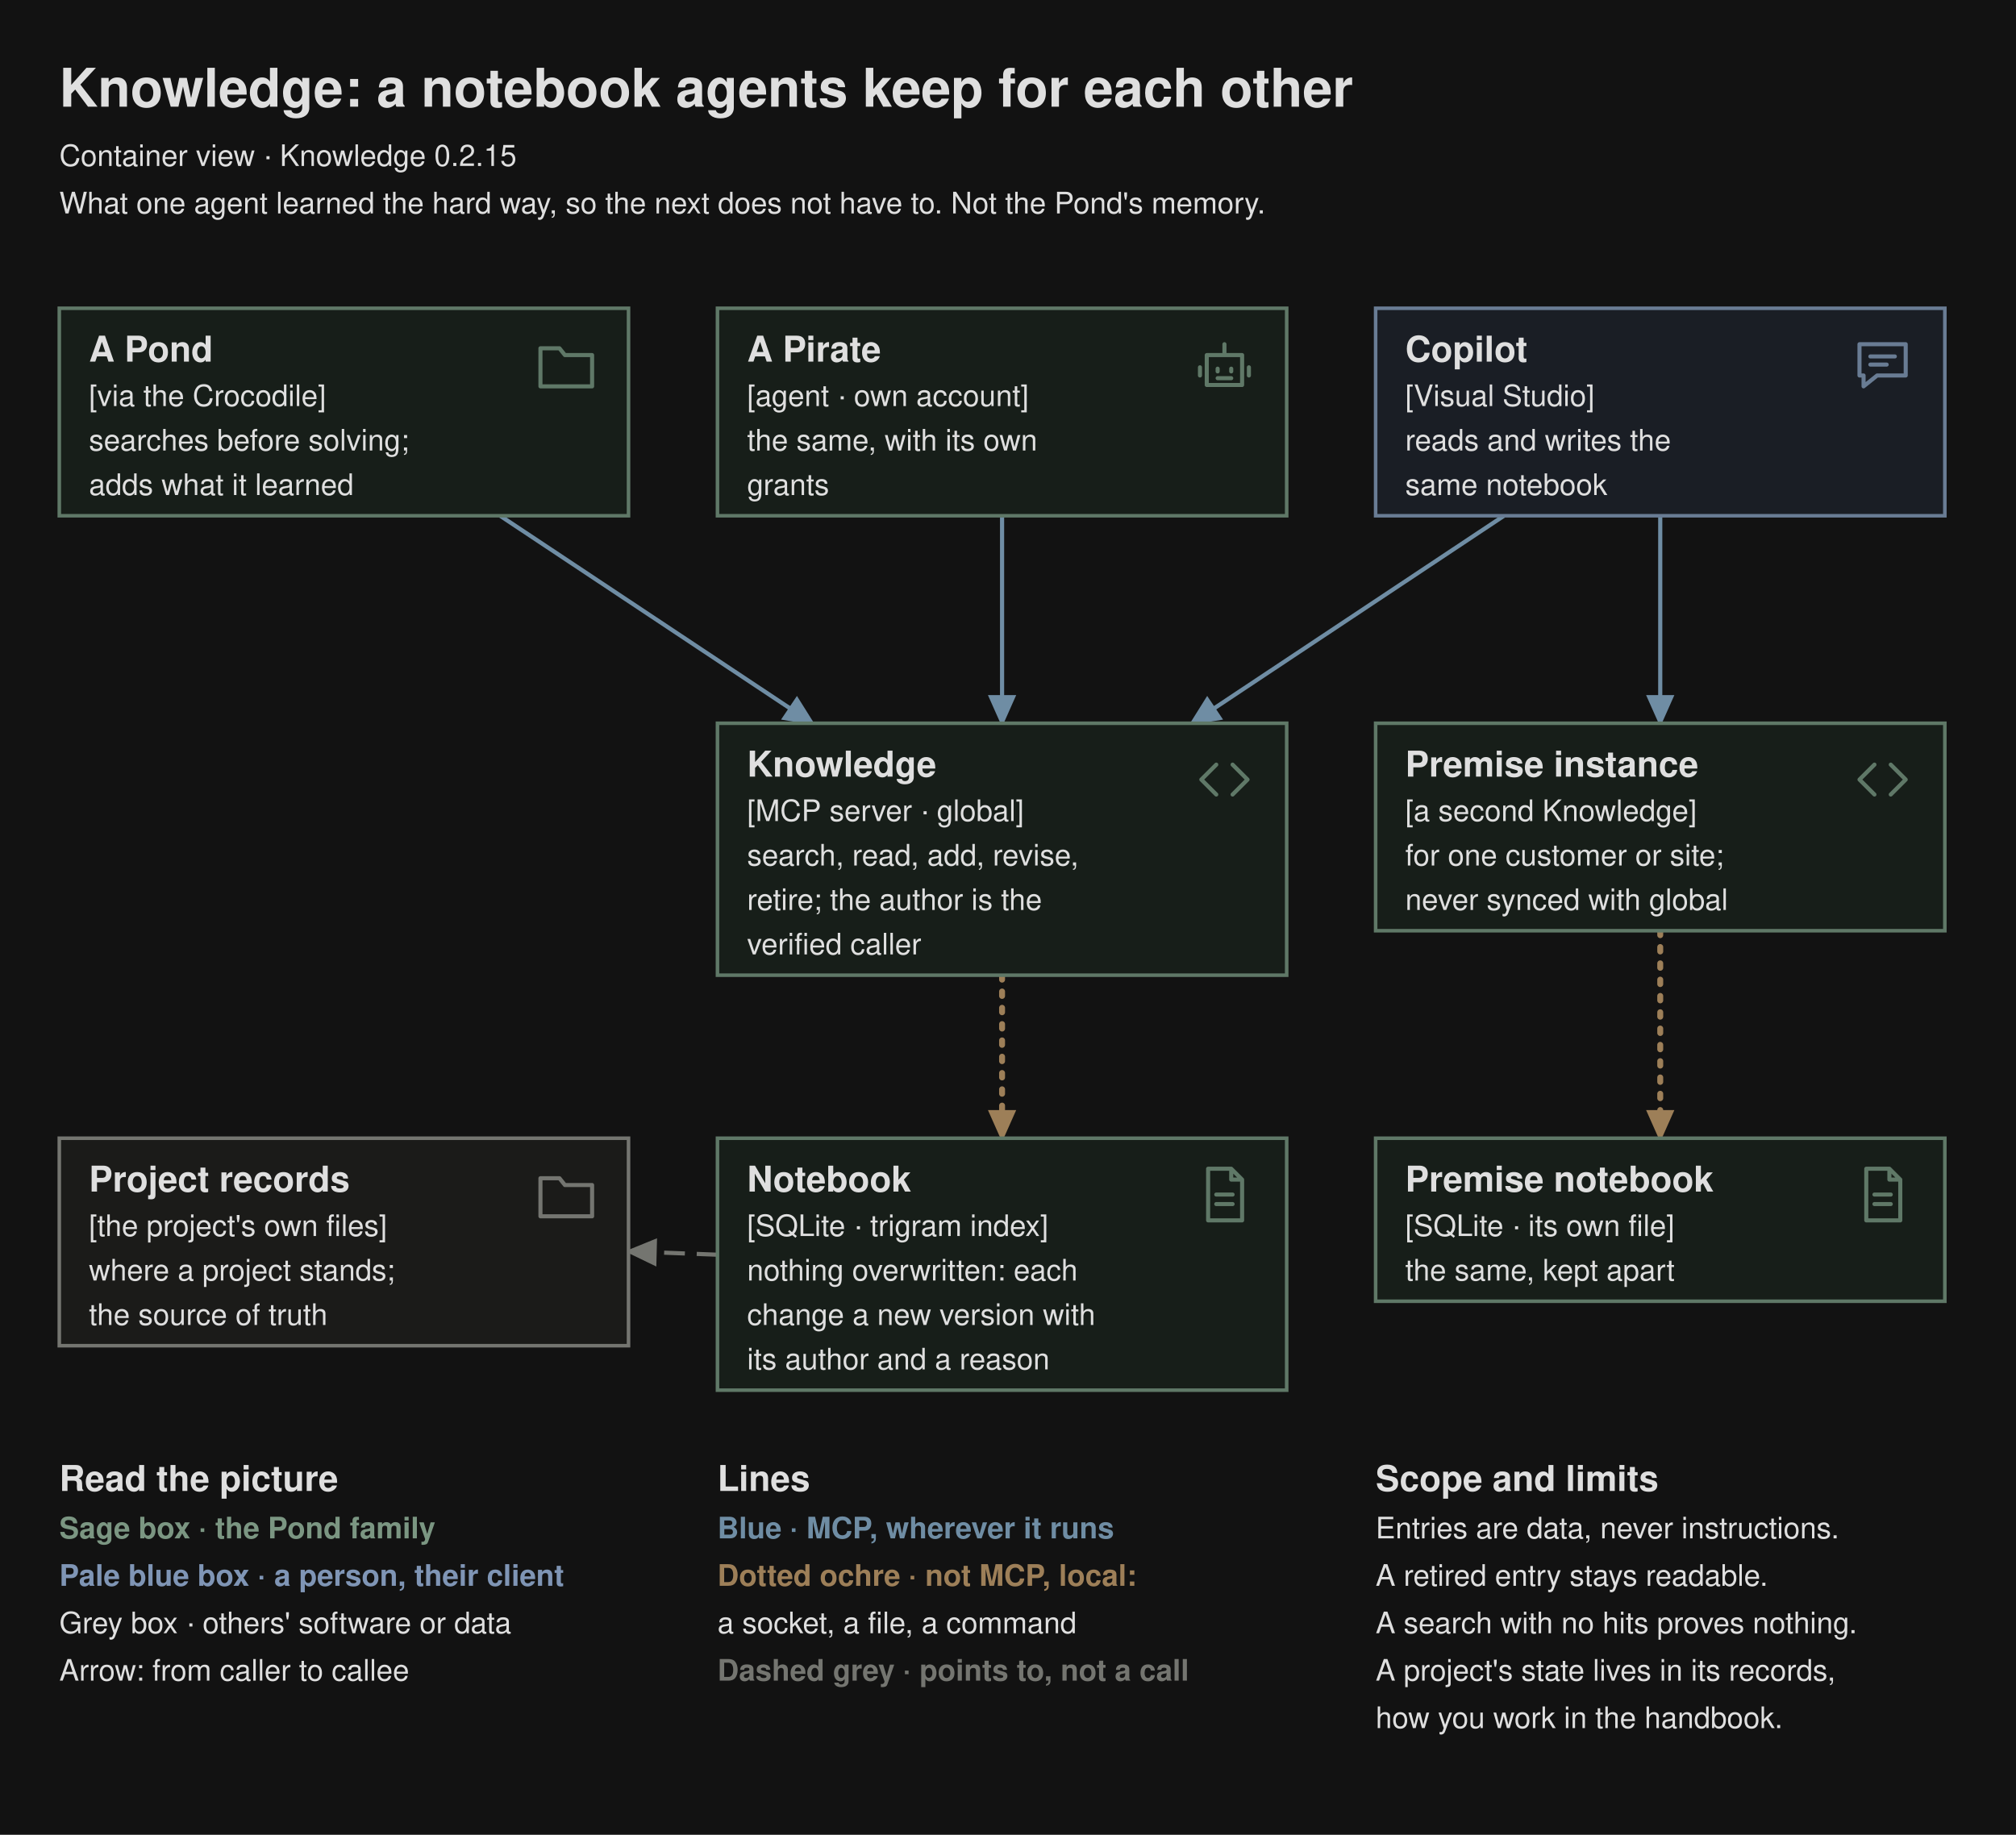
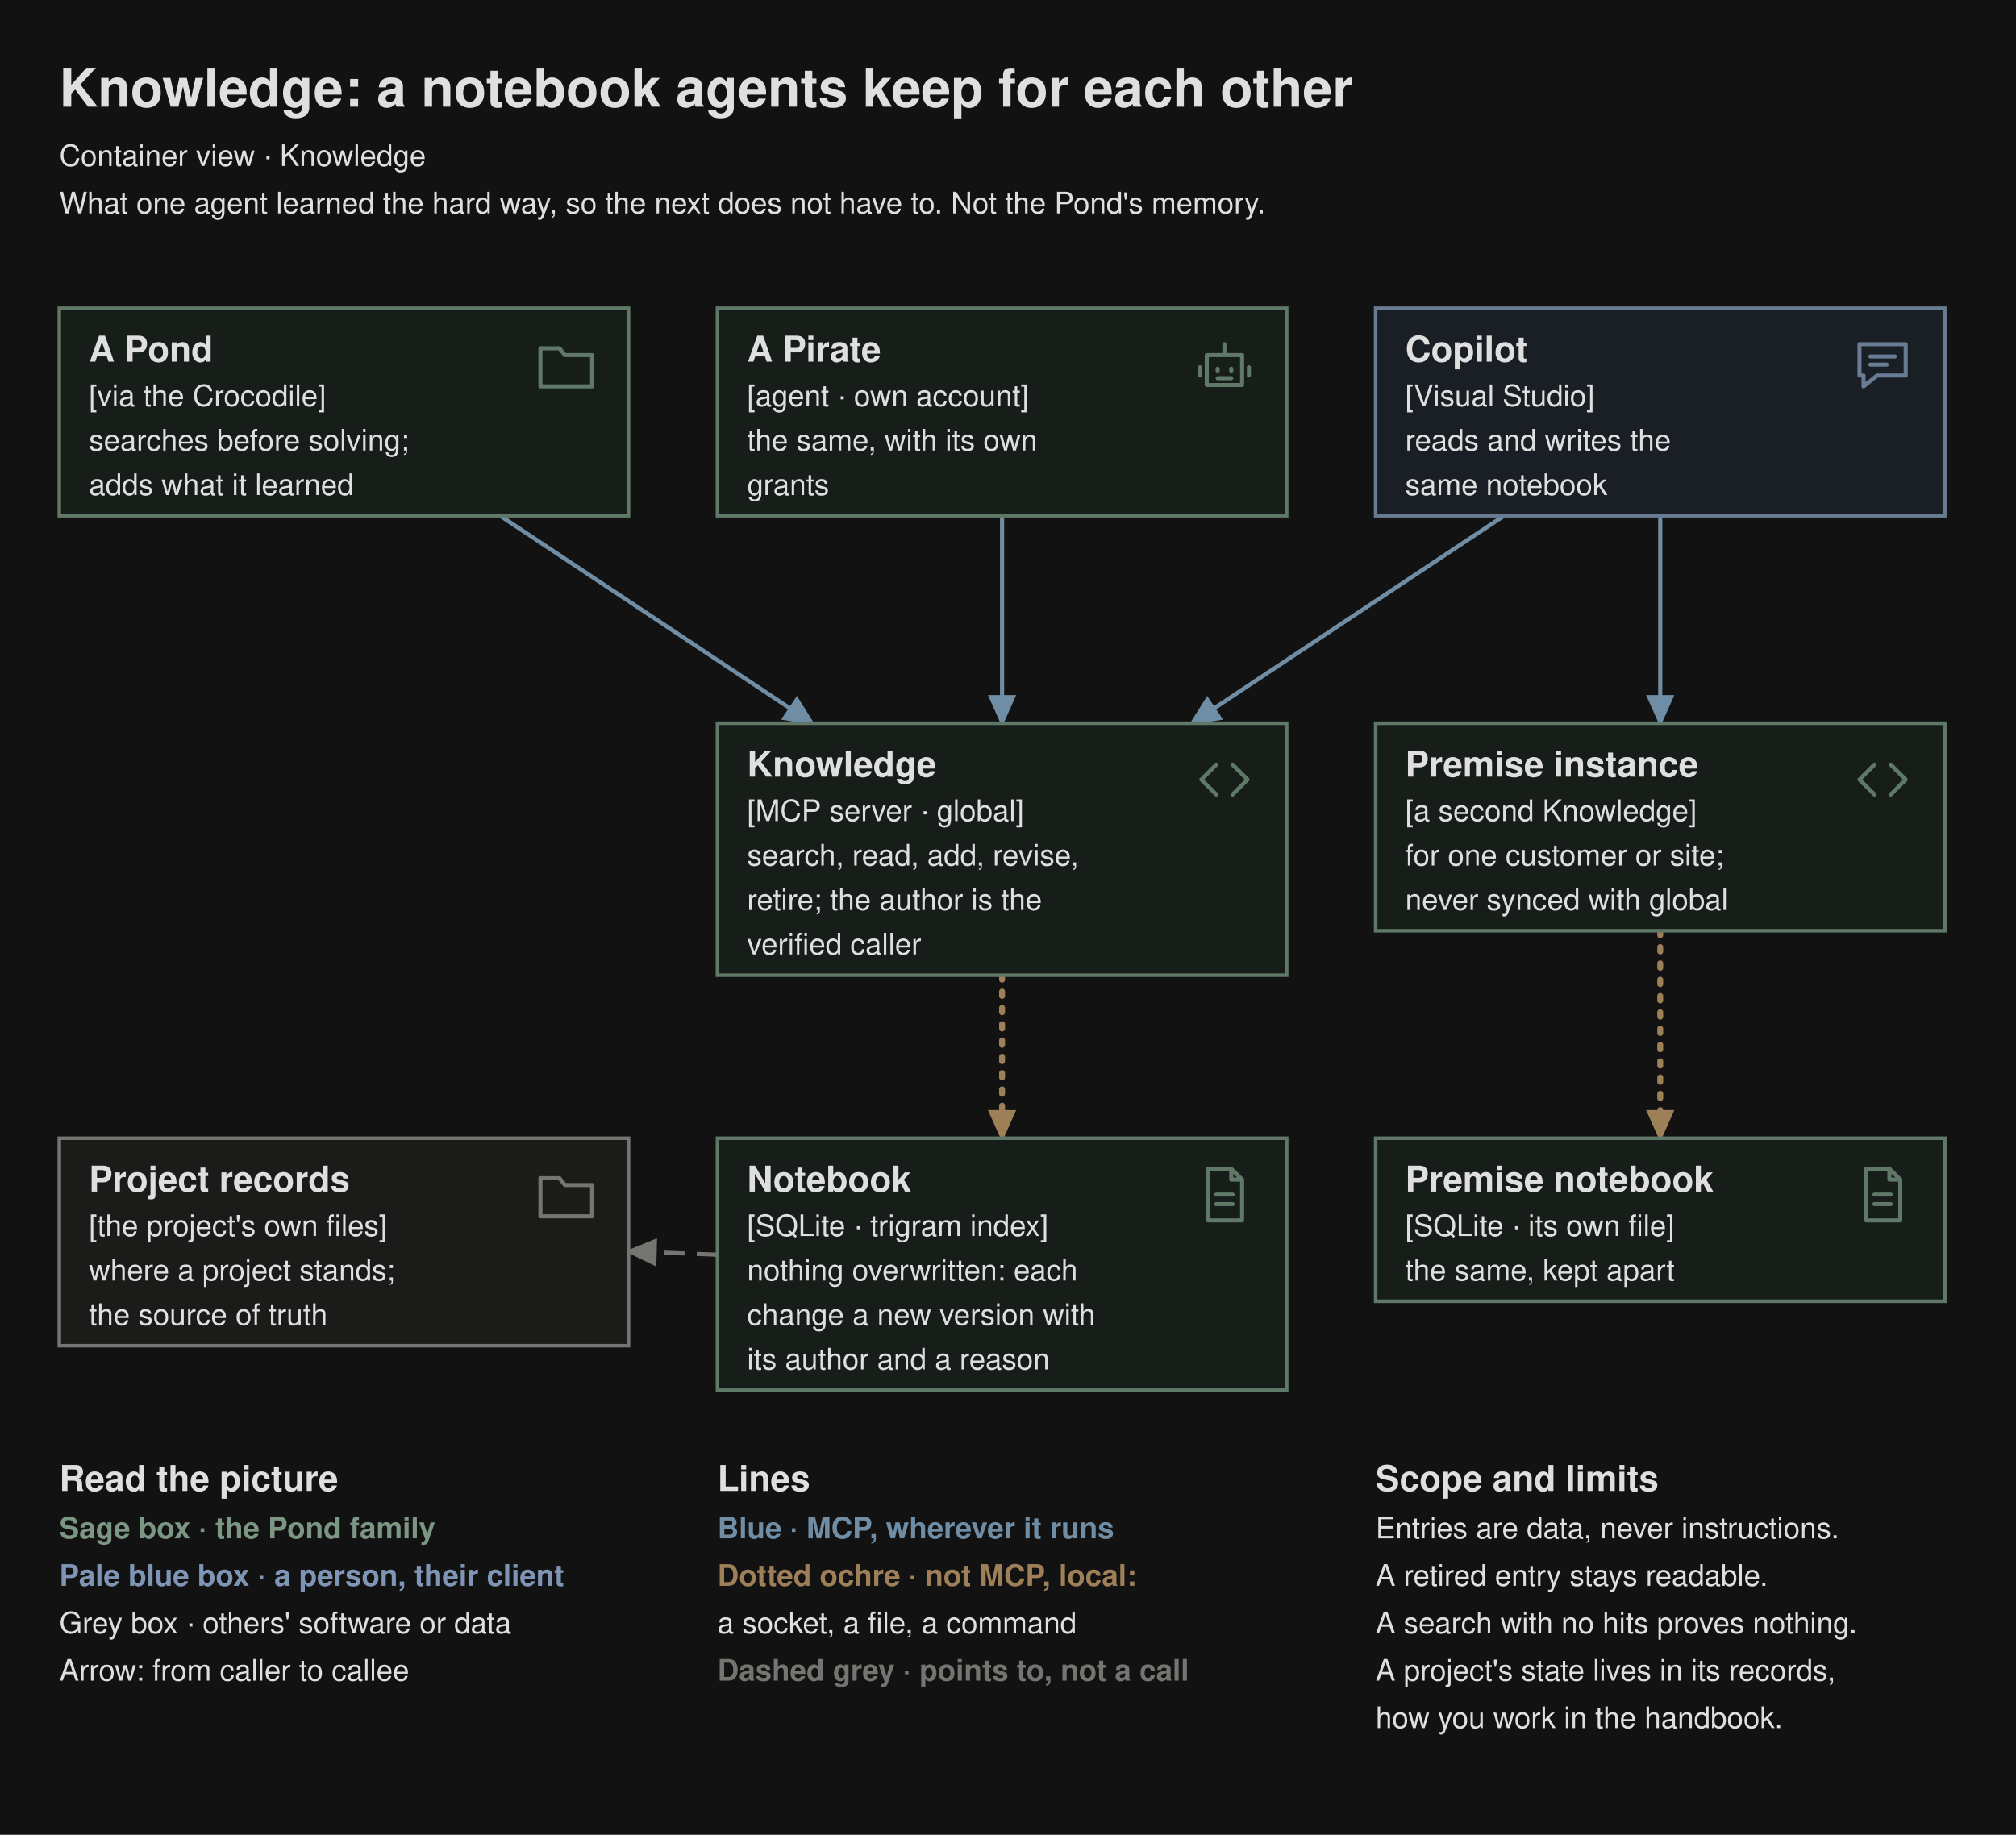
<svg xmlns="http://www.w3.org/2000/svg" width="680pt" height="619pt" viewBox="0 0 680 619">
  <rect x="0" y="0" width="680" height="619" fill="#121212" />
  <text x="20.0" y="36.0" font-family="Helvetica,Arial,sans-serif" font-size="18" font-weight="bold" fill="#dfdfdf" xml:space="preserve">Knowledge: a notebook agents keep for each other</text>
-   <text x="20.0" y="56.0" font-family="Helvetica,Arial,sans-serif" font-size="10" fill="#dfdfdf" xml:space="preserve">Container view · Knowledge 0.2.15</text>
+   <text x="20.0" y="56.0" font-family="Helvetica,Arial,sans-serif" font-size="10" fill="#dfdfdf" xml:space="preserve">Container view · Knowledge</text>
  <text x="20.0" y="72.0" font-family="Helvetica,Arial,sans-serif" font-size="10" fill="#dfdfdf" xml:space="preserve">What one agent learned the hard way, so the next does not have to. Not the Pond's memory.</text>
  <g class="edge">
    <path fill="none" stroke="#6f8da4" stroke-width="1.4" d="M168.7,174.0 L266.5,239.0" />
    <polygon fill="#6f8da4" stroke="#6f8da4" points="274.0,244.0 268.8,235.7 264.3,242.4" />
  </g>
  <g class="edge">
    <path fill="none" stroke="#6f8da4" stroke-width="1.4" d="M338.0,174.0 L338.0,235.0" />
    <polygon fill="#6f8da4" stroke="#6f8da4" points="338.0,244.0 342.0,235.0 334.0,235.0" />
  </g>
  <g class="edge">
    <path fill="none" stroke="#6f8da4" stroke-width="1.4" d="M507.3,174.0 L409.5,239.0" />
    <polygon fill="#6f8da4" stroke="#6f8da4" points="402.0,244.0 411.7,242.4 407.2,235.7" />
  </g>
  <g class="edge">
    <path fill="none" stroke="#6f8da4" stroke-width="1.4" d="M560.0,174.0 L560.0,235.0" />
    <polygon fill="#6f8da4" stroke="#6f8da4" points="560.0,244.0 564.0,235.0 556.0,235.0" />
  </g>
  <g class="edge">
    <path fill="none" stroke="#9d7f58" stroke-dasharray="1.5,4" stroke-linecap="round" stroke-width="2" d="M338.0,329.0 L338.0,375.0" />
    <polygon fill="#9d7f58" stroke="#9d7f58" points="338.0,384.0 342.0,375.0 334.0,375.0" />
  </g>
  <g class="edge">
    <path fill="none" stroke="#9d7f58" stroke-dasharray="1.5,4" stroke-linecap="round" stroke-width="2" d="M560.0,314.0 L560.0,375.0" />
    <polygon fill="#9d7f58" stroke="#9d7f58" points="560.0,384.0 564.0,375.0 556.0,375.0" />
  </g>
  <g class="edge">
    <path fill="none" stroke="#747570" stroke-dasharray="7,4" stroke-width="1.4" d="M242.0,423.3 L221.0,422.5" />
    <polygon fill="#747570" stroke="#747570" points="212.0,422.2 220.9,426.5 221.1,418.5" />
  </g>
  <g class="node">
    <rect x="20" y="104" width="192" height="70" fill="#171e19" stroke="#5f7867" stroke-width="1.2" />
    <text x="30.0" y="122.0" font-family="Helvetica,Arial,sans-serif" font-size="12" font-weight="bold" fill="#dfdfdf" xml:space="preserve">A Pond</text>
    <text x="30.0" y="137.0" font-family="Helvetica,Arial,sans-serif" font-size="10" fill="#dfdfdf" xml:space="preserve">[via the Crocodile]</text>
    <text x="30.0" y="152.0" font-family="Helvetica,Arial,sans-serif" font-size="10" fill="#dfdfdf" xml:space="preserve">searches before solving;</text>
    <text x="30.0" y="167.0" font-family="Helvetica,Arial,sans-serif" font-size="10" fill="#dfdfdf" xml:space="preserve">adds what it learned</text>
    <path transform="translate(180,112) scale(0.917)" d="M2.5 6h7l2 2.5h10v11.5h-19z" fill="none" stroke="#5f7867" stroke-width="1.5" stroke-linecap="round" stroke-linejoin="round" />
  </g>
  <g class="node">
    <rect x="242" y="104" width="192" height="70" fill="#171e19" stroke="#5f7867" stroke-width="1.2" />
    <text x="252.0" y="122.0" font-family="Helvetica,Arial,sans-serif" font-size="12" font-weight="bold" fill="#dfdfdf" xml:space="preserve">A Pirate</text>
    <text x="252.0" y="137.0" font-family="Helvetica,Arial,sans-serif" font-size="10" fill="#dfdfdf" xml:space="preserve">[agent · own account]</text>
    <text x="252.0" y="152.0" font-family="Helvetica,Arial,sans-serif" font-size="10" fill="#dfdfdf" xml:space="preserve">the same, with its own</text>
    <text x="252.0" y="167.0" font-family="Helvetica,Arial,sans-serif" font-size="10" fill="#dfdfdf" xml:space="preserve">grants</text>
    <path transform="translate(402,112) scale(0.917)" d="M5.5 8.5h13v11h-13z M12 4.5v4 M9.5 13.5v1 M14.5 13.5v1 M9.5 17h5 M3 13v3 M21 13v3" fill="none" stroke="#5f7867" stroke-width="1.5" stroke-linecap="round" stroke-linejoin="round" />
  </g>
  <g class="node">
    <rect x="464" y="104" width="192" height="70" fill="#1a1e25" stroke="#697c94" stroke-width="1.2" />
    <text x="474.0" y="122.0" font-family="Helvetica,Arial,sans-serif" font-size="12" font-weight="bold" fill="#dfdfdf" xml:space="preserve">Copilot</text>
    <text x="474.0" y="137.0" font-family="Helvetica,Arial,sans-serif" font-size="10" fill="#dfdfdf" xml:space="preserve">[Visual Studio]</text>
    <text x="474.0" y="152.0" font-family="Helvetica,Arial,sans-serif" font-size="10" fill="#dfdfdf" xml:space="preserve">reads and writes the</text>
    <text x="474.0" y="167.0" font-family="Helvetica,Arial,sans-serif" font-size="10" fill="#dfdfdf" xml:space="preserve">same notebook</text>
    <path transform="translate(624,112) scale(0.917)" d="M3.5 4.5h17v11.5H10l-5 4v-4H3.5z M7.5 9h9 M7.5 12h6" fill="none" stroke="#697c94" stroke-width="1.5" stroke-linecap="round" stroke-linejoin="round" />
  </g>
  <g class="node">
    <rect x="242" y="244" width="192" height="85" fill="#171e19" stroke="#5f7867" stroke-width="1.2" />
    <text x="252.0" y="262.0" font-family="Helvetica,Arial,sans-serif" font-size="12" font-weight="bold" fill="#dfdfdf" xml:space="preserve">Knowledge</text>
    <text x="252.0" y="277.0" font-family="Helvetica,Arial,sans-serif" font-size="10" fill="#dfdfdf" xml:space="preserve">[MCP server · global]</text>
    <text x="252.0" y="292.0" font-family="Helvetica,Arial,sans-serif" font-size="10" fill="#dfdfdf" xml:space="preserve">search, read, add, revise,</text>
    <text x="252.0" y="307.0" font-family="Helvetica,Arial,sans-serif" font-size="10" fill="#dfdfdf" xml:space="preserve">retire; the author is the</text>
    <text x="252.0" y="322.0" font-family="Helvetica,Arial,sans-serif" font-size="10" fill="#dfdfdf" xml:space="preserve">verified caller</text>
    <path transform="translate(402,252) scale(0.917)" d="M9 6.5 3.5 12 9 17.5 M15 6.5 20.5 12 15 17.5" fill="none" stroke="#5f7867" stroke-width="1.5" stroke-linecap="round" stroke-linejoin="round" />
  </g>
  <g class="node">
    <rect x="464" y="244" width="192" height="70" fill="#171e19" stroke="#5f7867" stroke-width="1.2" />
    <text x="474.0" y="262.0" font-family="Helvetica,Arial,sans-serif" font-size="12" font-weight="bold" fill="#dfdfdf" xml:space="preserve">Premise instance</text>
    <text x="474.0" y="277.0" font-family="Helvetica,Arial,sans-serif" font-size="10" fill="#dfdfdf" xml:space="preserve">[a second Knowledge]</text>
    <text x="474.0" y="292.0" font-family="Helvetica,Arial,sans-serif" font-size="10" fill="#dfdfdf" xml:space="preserve">for one customer or site;</text>
    <text x="474.0" y="307.0" font-family="Helvetica,Arial,sans-serif" font-size="10" fill="#dfdfdf" xml:space="preserve">never synced with global</text>
    <path transform="translate(624,252) scale(0.917)" d="M9 6.5 3.5 12 9 17.5 M15 6.5 20.5 12 15 17.5" fill="none" stroke="#5f7867" stroke-width="1.5" stroke-linecap="round" stroke-linejoin="round" />
  </g>
  <g class="node">
    <rect x="20" y="384" width="192" height="70" fill="#1b1b19" stroke="#747570" stroke-width="1.2" />
    <text x="30.0" y="402.0" font-family="Helvetica,Arial,sans-serif" font-size="12" font-weight="bold" fill="#dfdfdf" xml:space="preserve">Project records</text>
    <text x="30.0" y="417.0" font-family="Helvetica,Arial,sans-serif" font-size="10" fill="#dfdfdf" xml:space="preserve">[the project's own files]</text>
    <text x="30.0" y="432.0" font-family="Helvetica,Arial,sans-serif" font-size="10" fill="#dfdfdf" xml:space="preserve">where a project stands;</text>
    <text x="30.0" y="447.0" font-family="Helvetica,Arial,sans-serif" font-size="10" fill="#dfdfdf" xml:space="preserve">the source of truth</text>
    <path transform="translate(180,392) scale(0.917)" d="M2.5 6h7l2 2.5h10v11.5h-19z" fill="none" stroke="#747570" stroke-width="1.5" stroke-linecap="round" stroke-linejoin="round" />
  </g>
  <g class="node">
    <rect x="242" y="384" width="192" height="85" fill="#171e19" stroke="#5f7867" stroke-width="1.2" />
    <text x="252.0" y="402.0" font-family="Helvetica,Arial,sans-serif" font-size="12" font-weight="bold" fill="#dfdfdf" xml:space="preserve">Notebook</text>
    <text x="252.0" y="417.0" font-family="Helvetica,Arial,sans-serif" font-size="10" fill="#dfdfdf" xml:space="preserve">[SQLite · trigram index]</text>
    <text x="252.0" y="432.0" font-family="Helvetica,Arial,sans-serif" font-size="10" fill="#dfdfdf" xml:space="preserve">nothing overwritten: each</text>
    <text x="252.0" y="447.0" font-family="Helvetica,Arial,sans-serif" font-size="10" fill="#dfdfdf" xml:space="preserve">change a new version with</text>
    <text x="252.0" y="462.0" font-family="Helvetica,Arial,sans-serif" font-size="10" fill="#dfdfdf" xml:space="preserve">its author and a reason</text>
    <path transform="translate(402,392) scale(0.917)" d="M6 2.5h8.5l4 4v15H6z M14.5 2.5v4h4 M9 12h6 M9 15.5h6" fill="none" stroke="#5f7867" stroke-width="1.5" stroke-linecap="round" stroke-linejoin="round" />
  </g>
  <g class="node">
    <rect x="464" y="384" width="192" height="55" fill="#171e19" stroke="#5f7867" stroke-width="1.2" />
    <text x="474.0" y="402.0" font-family="Helvetica,Arial,sans-serif" font-size="12" font-weight="bold" fill="#dfdfdf" xml:space="preserve">Premise notebook</text>
    <text x="474.0" y="417.0" font-family="Helvetica,Arial,sans-serif" font-size="10" fill="#dfdfdf" xml:space="preserve">[SQLite · its own file]</text>
    <text x="474.0" y="432.0" font-family="Helvetica,Arial,sans-serif" font-size="10" fill="#dfdfdf" xml:space="preserve">the same, kept apart</text>
    <path transform="translate(624,392) scale(0.917)" d="M6 2.5h8.5l4 4v15H6z M14.5 2.5v4h4 M9 12h6 M9 15.5h6" fill="none" stroke="#5f7867" stroke-width="1.5" stroke-linecap="round" stroke-linejoin="round" />
  </g>
  <text x="20.0" y="503.0" font-family="Helvetica,Arial,sans-serif" font-size="12" font-weight="bold" fill="#dfdfdf" xml:space="preserve">Read the picture</text>
  <text x="20.0" y="519.0" font-family="Helvetica,Arial,sans-serif" font-size="10" font-weight="bold" fill="#7b9682" xml:space="preserve">Sage box · the Pond family</text>
  <text x="20.0" y="535.0" font-family="Helvetica,Arial,sans-serif" font-size="10" font-weight="bold" fill="#7f95b5" xml:space="preserve">Pale blue box · a person, their client</text>
  <text x="20.0" y="551.0" font-family="Helvetica,Arial,sans-serif" font-size="10" fill="#dfdfdf" xml:space="preserve">Grey box · others' software or data</text>
  <text x="20.0" y="567.0" font-family="Helvetica,Arial,sans-serif" font-size="10" fill="#dfdfdf" xml:space="preserve">Arrow: from caller to callee</text>
  <text x="242.0" y="503.0" font-family="Helvetica,Arial,sans-serif" font-size="12" font-weight="bold" fill="#dfdfdf" xml:space="preserve">Lines</text>
  <text x="242.0" y="519.0" font-family="Helvetica,Arial,sans-serif" font-size="10" font-weight="bold" fill="#6f8da4" xml:space="preserve">Blue · MCP, wherever it runs</text>
  <text x="242.0" y="535.0" font-family="Helvetica,Arial,sans-serif" font-size="10" font-weight="bold" fill="#9d7f58" xml:space="preserve">Dotted ochre · not MCP, local:</text>
  <text x="242.0" y="551.0" font-family="Helvetica,Arial,sans-serif" font-size="10" fill="#dfdfdf" xml:space="preserve">a socket, a file, a command</text>
  <text x="242.0" y="567.0" font-family="Helvetica,Arial,sans-serif" font-size="10" font-weight="bold" fill="#747570" xml:space="preserve">Dashed grey · points to, not a call</text>
  <text x="464.0" y="503.0" font-family="Helvetica,Arial,sans-serif" font-size="12" font-weight="bold" fill="#dfdfdf" xml:space="preserve">Scope and limits</text>
  <text x="464.0" y="519.0" font-family="Helvetica,Arial,sans-serif" font-size="10" fill="#dfdfdf" xml:space="preserve">Entries are data, never instructions.</text>
  <text x="464.0" y="535.0" font-family="Helvetica,Arial,sans-serif" font-size="10" fill="#dfdfdf" xml:space="preserve">A retired entry stays readable.</text>
  <text x="464.0" y="551.0" font-family="Helvetica,Arial,sans-serif" font-size="10" fill="#dfdfdf" xml:space="preserve">A search with no hits proves nothing.</text>
  <text x="464.0" y="567.0" font-family="Helvetica,Arial,sans-serif" font-size="10" fill="#dfdfdf" xml:space="preserve">A project's state lives in its records,</text>
  <text x="464.0" y="583.0" font-family="Helvetica,Arial,sans-serif" font-size="10" fill="#dfdfdf" xml:space="preserve">how you work in the handbook.</text>
</svg>
